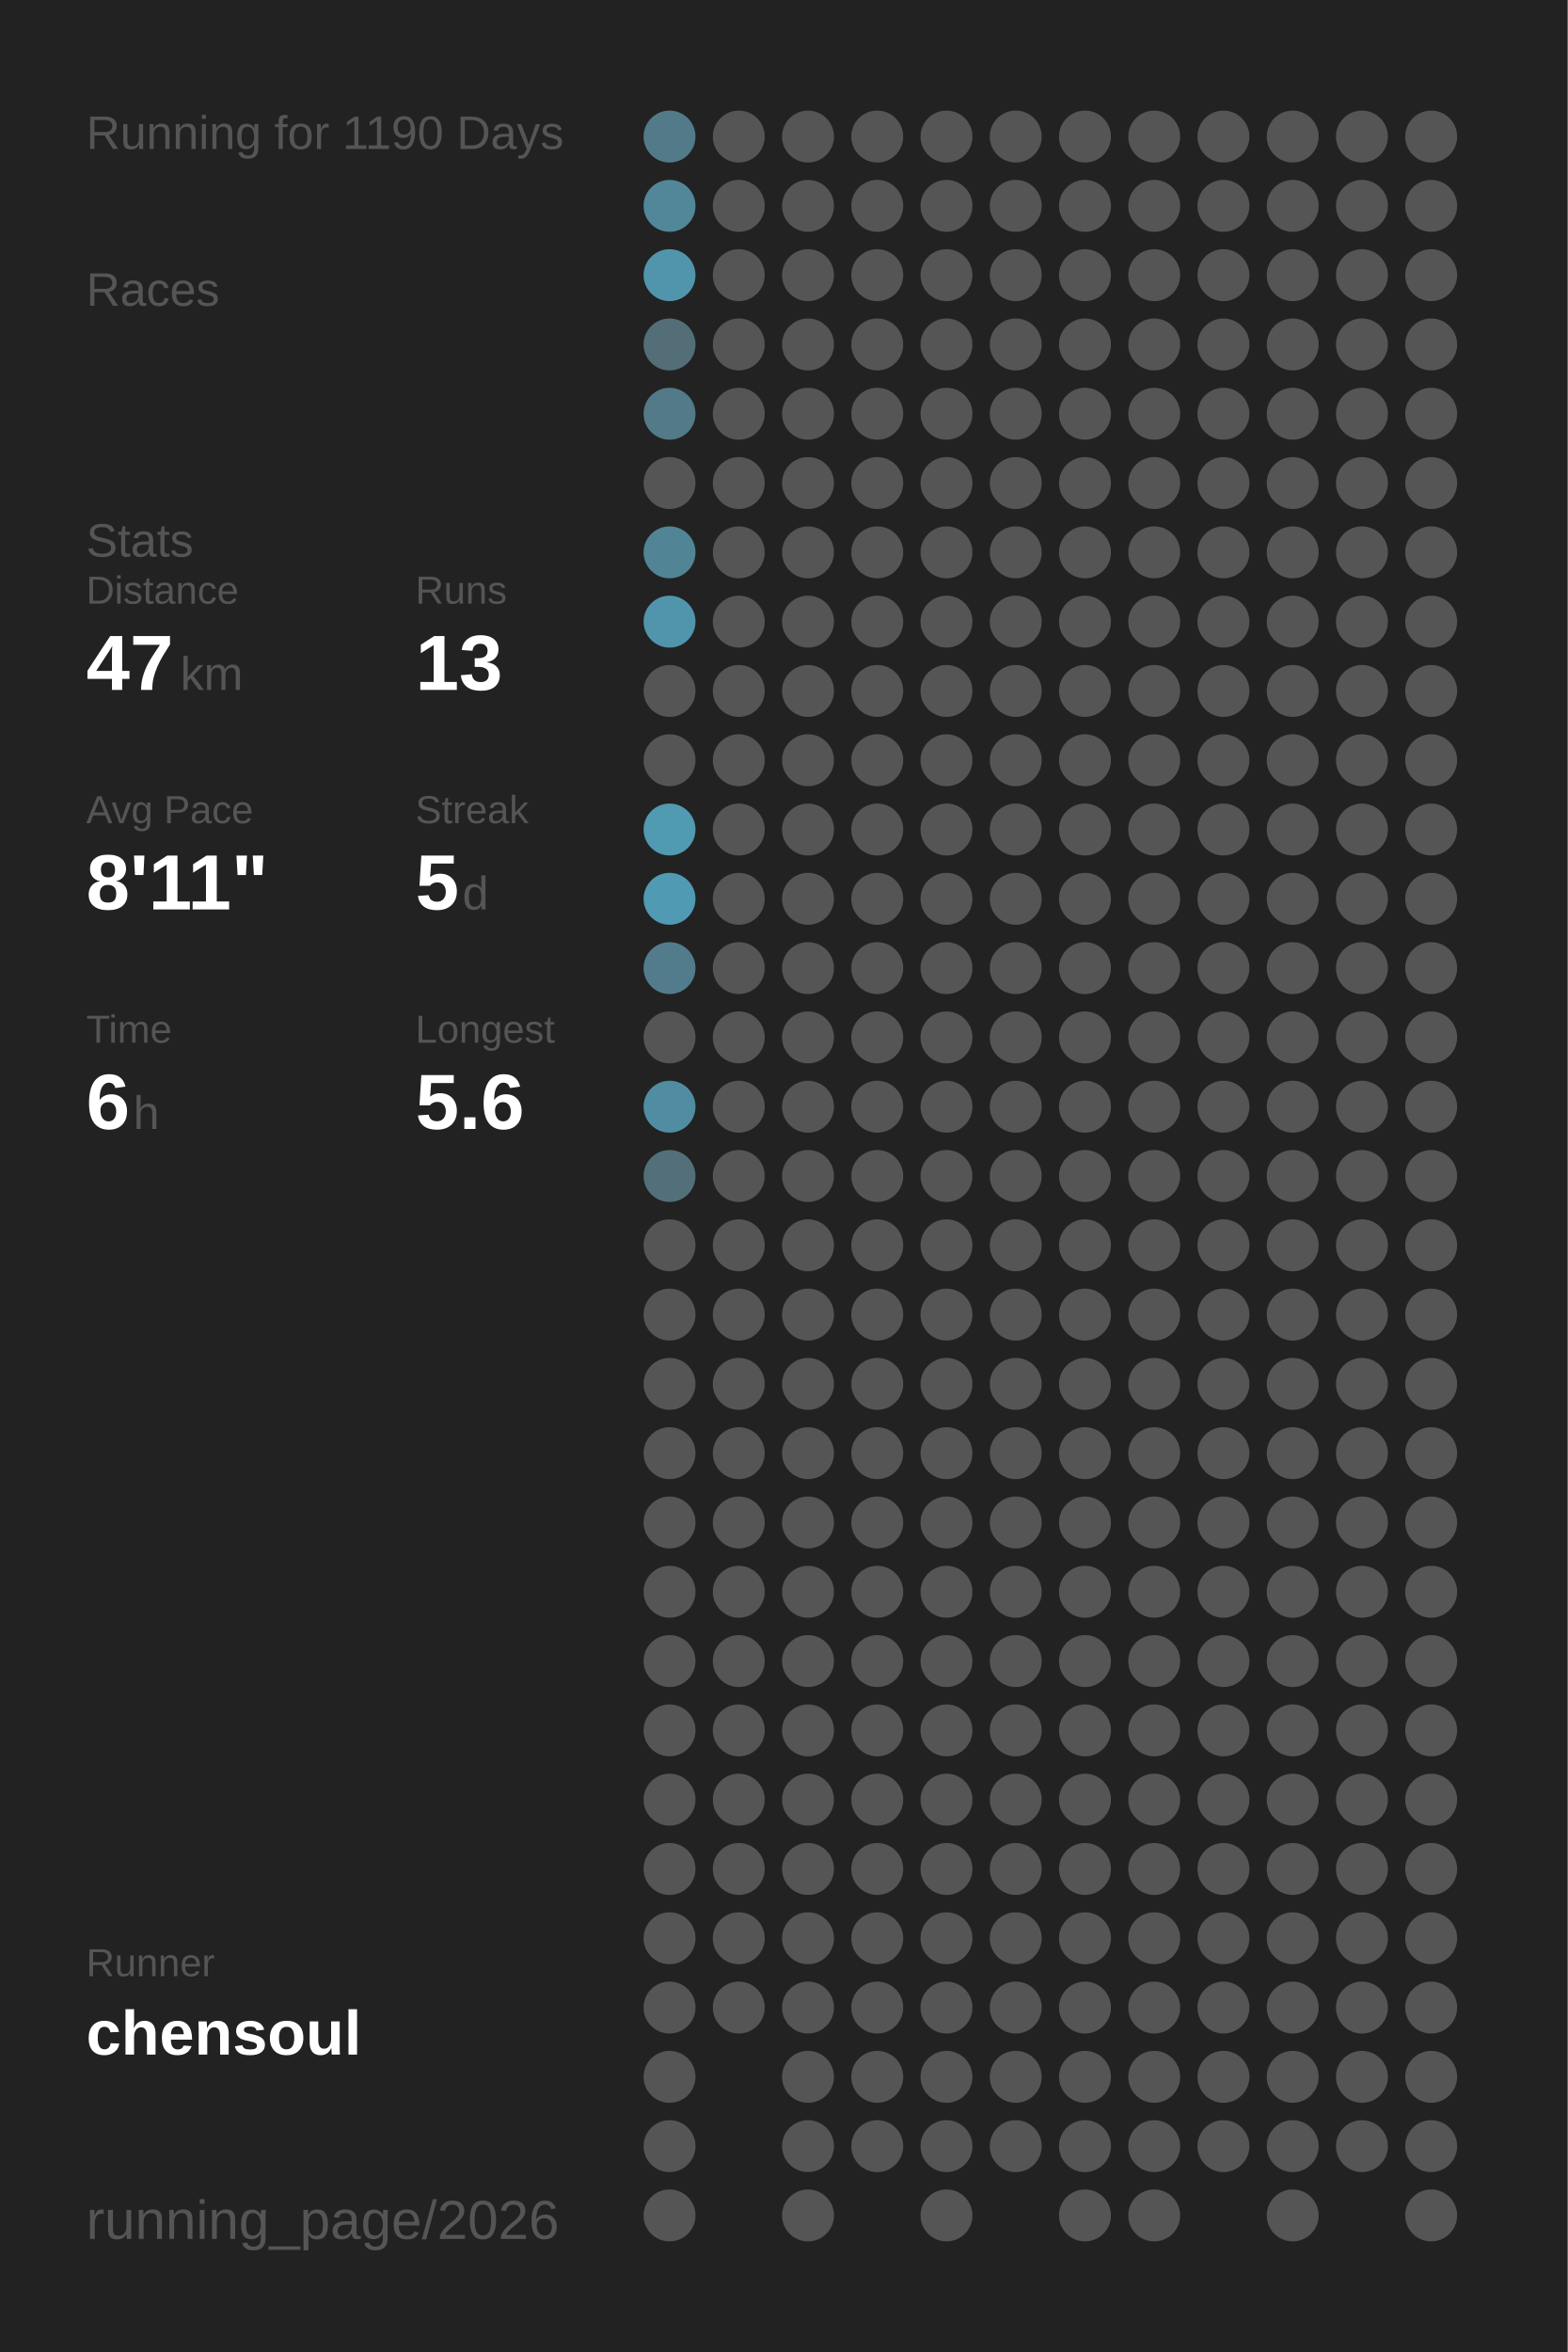
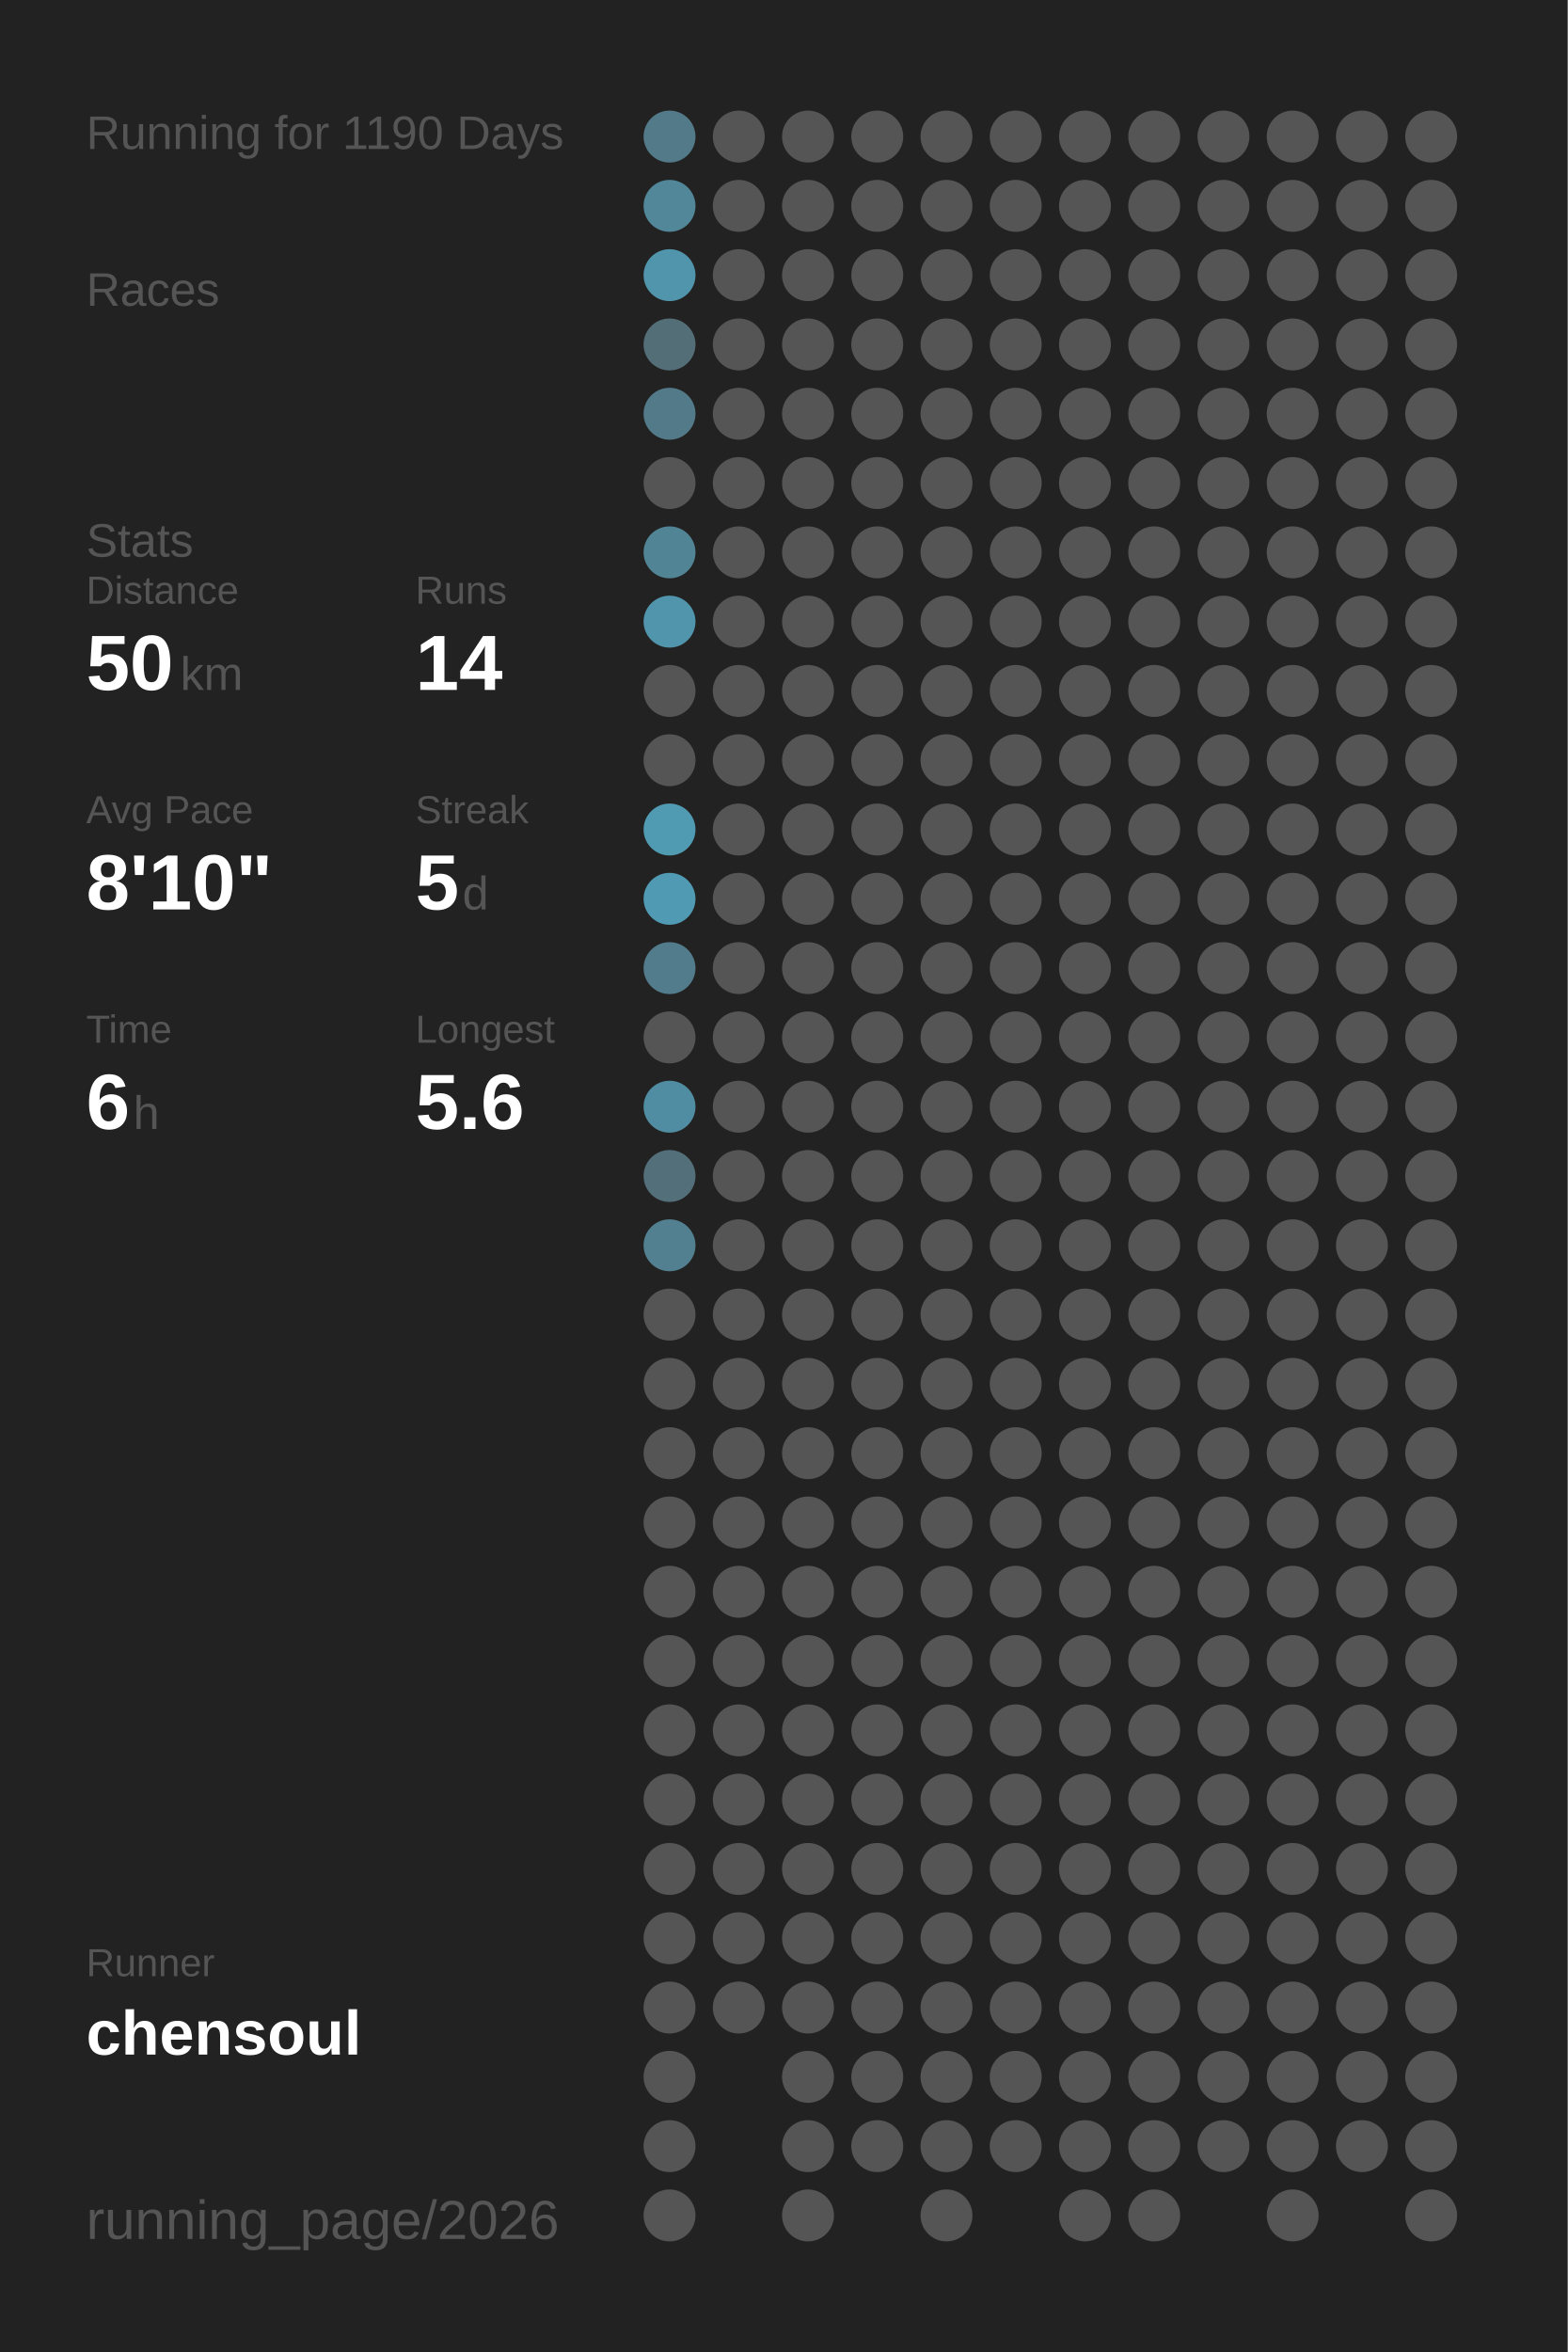
<svg xmlns="http://www.w3.org/2000/svg" baseProfile="full" height="300mm" version="1.1" viewBox="0,0,200,300" width="200mm">
  <defs />
  <rect fill="#222222" height="300" width="200" x="0" y="0" />
  <text fill="#555555" style="font-size:6px; font-family:Arial;" x="11" y="19">Running for 1190 Days</text>
  <text fill="#555555" style="font-size:6px; font-family:Arial;" x="11" y="39">Races</text>
  <text fill="#555555" style="font-size:6px; font-family:Arial;" x="11" y="71">Stats</text>
  <text fill="#555555" style="font-size:5px; font-family:Arial;" x="11" y="77">Distance</text>
-   <text fill="#FFFFFF" style="font-size:10px; font-family:Arial; font-weight:bold;" x="11" y="88">47</text>
+   <text fill="#FFFFFF" style="font-size:10px; font-family:Arial; font-weight:bold;" x="11" y="88">50</text>
  <text fill="#555555" style="font-size:6px; font-family:Arial;" x="23" y="88">km</text>
  <text fill="#555555" style="font-size:5px; font-family:Arial;" x="53" y="77">Runs</text>
-   <text fill="#FFFFFF" style="font-size:10px; font-family:Arial; font-weight:bold;" x="53" y="88">13</text>
+   <text fill="#FFFFFF" style="font-size:10px; font-family:Arial; font-weight:bold;" x="53" y="88">14</text>
  <text fill="#555555" style="font-size:5px; font-family:Arial;" x="11" y="105">Avg Pace</text>
-   <text fill="#FFFFFF" style="font-size:10px; font-family:Arial; font-weight:bold;" x="11" y="116">8'11"</text>
+   <text fill="#FFFFFF" style="font-size:10px; font-family:Arial; font-weight:bold;" x="11" y="116">8'10"</text>
  <text fill="#555555" style="font-size:5px; font-family:Arial;" x="53" y="105">Streak</text>
  <text fill="#FFFFFF" style="font-size:10px; font-family:Arial; font-weight:bold;" x="53" y="116">5</text>
  <text fill="#555555" style="font-size:6px; font-family:Arial;" x="59" y="116">d</text>
  <text fill="#555555" style="font-size:5px; font-family:Arial;" x="11" y="133">Time</text>
  <text fill="#FFFFFF" style="font-size:10px; font-family:Arial; font-weight:bold;" x="11" y="144">6</text>
  <text fill="#555555" style="font-size:6px; font-family:Arial;" x="17" y="144">h</text>
  <text fill="#555555" style="font-size:5px; font-family:Arial;" x="53" y="133">Longest</text>
  <text fill="#FFFFFF" style="font-size:10px; font-family:Arial; font-weight:bold;" x="53" y="144">5.6</text>
  <text fill="#555555" style="font-size:5px; font-family:Arial;" x="11" y="252.065">Runner</text>
  <text fill="#FFFFFF" style="font-size:8px; font-family:Arial; font-weight:bold;" x="11" y="262.065">chensoul</text>
  <text fill="#555555" style="font-size:7px; font-family:Arial;" x="11" y="285.581">running_page/2026</text>
  <circle cx="85.417" cy="17.419" fill="#527a88" r="3.312" />
  <circle cx="85.417" cy="26.258" fill="#518799" r="3.312" />
  <circle cx="85.417" cy="35.097" fill="#5095ac" r="3.312" />
  <circle cx="85.417" cy="43.935" fill="#536e77" r="3.312" />
  <circle cx="85.417" cy="52.774" fill="#527a88" r="3.312" />
  <circle cx="85.417" cy="61.613" fill="#555555" r="3.312" />
  <circle cx="85.417" cy="70.452" fill="#518495" r="3.312" />
  <circle cx="85.417" cy="79.29" fill="#5095ac" r="3.312" />
  <circle cx="85.417" cy="88.129" fill="#555555" r="3.312" />
  <circle cx="85.417" cy="96.968" fill="#555555" r="3.312" />
  <circle cx="85.417" cy="105.806" fill="#509ab2" r="3.312" />
  <circle cx="85.417" cy="114.645" fill="#509ab3" r="3.312" />
  <circle cx="85.417" cy="123.484" fill="#527c8b" r="3.312" />
  <circle cx="85.417" cy="132.323" fill="#555555" r="3.312" />
  <circle cx="85.417" cy="141.161" fill="#518da2" r="3.312" />
  <circle cx="85.417" cy="150" fill="#536f79" r="3.312" />
-   <circle cx="85.417" cy="158.839" fill="#555555" r="3.312" />
+   <circle cx="85.417" cy="158.839" fill="#528090" r="3.312" />
  <circle cx="85.417" cy="167.677" fill="#555555" r="3.312" />
  <circle cx="85.417" cy="176.516" fill="#555555" r="3.312" />
  <circle cx="85.417" cy="185.355" fill="#555555" r="3.312" />
  <circle cx="85.417" cy="194.194" fill="#555555" r="3.312" />
  <circle cx="85.417" cy="203.032" fill="#555555" r="3.312" />
  <circle cx="85.417" cy="211.871" fill="#555555" r="3.312" />
  <circle cx="85.417" cy="220.71" fill="#555555" r="3.312" />
  <circle cx="85.417" cy="229.548" fill="#555555" r="3.312" />
  <circle cx="85.417" cy="238.387" fill="#555555" r="3.312" />
  <circle cx="85.417" cy="247.226" fill="#555555" r="3.312" />
  <circle cx="85.417" cy="256.065" fill="#555555" r="3.312" />
  <circle cx="85.417" cy="264.903" fill="#555555" r="3.312" />
  <circle cx="85.417" cy="273.742" fill="#555555" r="3.312" />
  <circle cx="85.417" cy="282.581" fill="#555555" r="3.312" />
  <circle cx="94.25" cy="17.419" fill="#555555" r="3.312" />
  <circle cx="94.25" cy="26.258" fill="#555555" r="3.312" />
  <circle cx="94.25" cy="35.097" fill="#555555" r="3.312" />
  <circle cx="94.25" cy="43.935" fill="#555555" r="3.312" />
  <circle cx="94.25" cy="52.774" fill="#555555" r="3.312" />
  <circle cx="94.25" cy="61.613" fill="#555555" r="3.312" />
  <circle cx="94.25" cy="70.452" fill="#555555" r="3.312" />
  <circle cx="94.25" cy="79.29" fill="#555555" r="3.312" />
  <circle cx="94.25" cy="88.129" fill="#555555" r="3.312" />
  <circle cx="94.25" cy="96.968" fill="#555555" r="3.312" />
  <circle cx="94.25" cy="105.806" fill="#555555" r="3.312" />
  <circle cx="94.25" cy="114.645" fill="#555555" r="3.312" />
  <circle cx="94.25" cy="123.484" fill="#555555" r="3.312" />
  <circle cx="94.25" cy="132.323" fill="#555555" r="3.312" />
  <circle cx="94.25" cy="141.161" fill="#555555" r="3.312" />
  <circle cx="94.25" cy="150" fill="#555555" r="3.312" />
  <circle cx="94.25" cy="158.839" fill="#555555" r="3.312" />
  <circle cx="94.25" cy="167.677" fill="#555555" r="3.312" />
  <circle cx="94.25" cy="176.516" fill="#555555" r="3.312" />
  <circle cx="94.25" cy="185.355" fill="#555555" r="3.312" />
  <circle cx="94.25" cy="194.194" fill="#555555" r="3.312" />
  <circle cx="94.25" cy="203.032" fill="#555555" r="3.312" />
  <circle cx="94.25" cy="211.871" fill="#555555" r="3.312" />
  <circle cx="94.25" cy="220.71" fill="#555555" r="3.312" />
  <circle cx="94.25" cy="229.548" fill="#555555" r="3.312" />
  <circle cx="94.25" cy="238.387" fill="#555555" r="3.312" />
  <circle cx="94.25" cy="247.226" fill="#555555" r="3.312" />
  <circle cx="94.25" cy="256.065" fill="#555555" r="3.312" />
  <circle cx="103.083" cy="17.419" fill="#555555" r="3.312" />
  <circle cx="103.083" cy="26.258" fill="#555555" r="3.312" />
  <circle cx="103.083" cy="35.097" fill="#555555" r="3.312" />
  <circle cx="103.083" cy="43.935" fill="#555555" r="3.312" />
  <circle cx="103.083" cy="52.774" fill="#555555" r="3.312" />
  <circle cx="103.083" cy="61.613" fill="#555555" r="3.312" />
  <circle cx="103.083" cy="70.452" fill="#555555" r="3.312" />
  <circle cx="103.083" cy="79.29" fill="#555555" r="3.312" />
  <circle cx="103.083" cy="88.129" fill="#555555" r="3.312" />
  <circle cx="103.083" cy="96.968" fill="#555555" r="3.312" />
  <circle cx="103.083" cy="105.806" fill="#555555" r="3.312" />
  <circle cx="103.083" cy="114.645" fill="#555555" r="3.312" />
  <circle cx="103.083" cy="123.484" fill="#555555" r="3.312" />
  <circle cx="103.083" cy="132.323" fill="#555555" r="3.312" />
  <circle cx="103.083" cy="141.161" fill="#555555" r="3.312" />
  <circle cx="103.083" cy="150" fill="#555555" r="3.312" />
  <circle cx="103.083" cy="158.839" fill="#555555" r="3.312" />
  <circle cx="103.083" cy="167.677" fill="#555555" r="3.312" />
  <circle cx="103.083" cy="176.516" fill="#555555" r="3.312" />
  <circle cx="103.083" cy="185.355" fill="#555555" r="3.312" />
  <circle cx="103.083" cy="194.194" fill="#555555" r="3.312" />
  <circle cx="103.083" cy="203.032" fill="#555555" r="3.312" />
  <circle cx="103.083" cy="211.871" fill="#555555" r="3.312" />
  <circle cx="103.083" cy="220.71" fill="#555555" r="3.312" />
  <circle cx="103.083" cy="229.548" fill="#555555" r="3.312" />
  <circle cx="103.083" cy="238.387" fill="#555555" r="3.312" />
  <circle cx="103.083" cy="247.226" fill="#555555" r="3.312" />
  <circle cx="103.083" cy="256.065" fill="#555555" r="3.312" />
  <circle cx="103.083" cy="264.903" fill="#555555" r="3.312" />
  <circle cx="103.083" cy="273.742" fill="#555555" r="3.312" />
  <circle cx="103.083" cy="282.581" fill="#555555" r="3.312" />
  <circle cx="111.917" cy="17.419" fill="#555555" r="3.312" />
  <circle cx="111.917" cy="26.258" fill="#555555" r="3.312" />
  <circle cx="111.917" cy="35.097" fill="#555555" r="3.312" />
  <circle cx="111.917" cy="43.935" fill="#555555" r="3.312" />
  <circle cx="111.917" cy="52.774" fill="#555555" r="3.312" />
  <circle cx="111.917" cy="61.613" fill="#555555" r="3.312" />
  <circle cx="111.917" cy="70.452" fill="#555555" r="3.312" />
  <circle cx="111.917" cy="79.29" fill="#555555" r="3.312" />
  <circle cx="111.917" cy="88.129" fill="#555555" r="3.312" />
  <circle cx="111.917" cy="96.968" fill="#555555" r="3.312" />
  <circle cx="111.917" cy="105.806" fill="#555555" r="3.312" />
  <circle cx="111.917" cy="114.645" fill="#555555" r="3.312" />
  <circle cx="111.917" cy="123.484" fill="#555555" r="3.312" />
  <circle cx="111.917" cy="132.323" fill="#555555" r="3.312" />
  <circle cx="111.917" cy="141.161" fill="#555555" r="3.312" />
  <circle cx="111.917" cy="150" fill="#555555" r="3.312" />
  <circle cx="111.917" cy="158.839" fill="#555555" r="3.312" />
  <circle cx="111.917" cy="167.677" fill="#555555" r="3.312" />
  <circle cx="111.917" cy="176.516" fill="#555555" r="3.312" />
  <circle cx="111.917" cy="185.355" fill="#555555" r="3.312" />
  <circle cx="111.917" cy="194.194" fill="#555555" r="3.312" />
  <circle cx="111.917" cy="203.032" fill="#555555" r="3.312" />
  <circle cx="111.917" cy="211.871" fill="#555555" r="3.312" />
  <circle cx="111.917" cy="220.71" fill="#555555" r="3.312" />
  <circle cx="111.917" cy="229.548" fill="#555555" r="3.312" />
  <circle cx="111.917" cy="238.387" fill="#555555" r="3.312" />
  <circle cx="111.917" cy="247.226" fill="#555555" r="3.312" />
  <circle cx="111.917" cy="256.065" fill="#555555" r="3.312" />
  <circle cx="111.917" cy="264.903" fill="#555555" r="3.312" />
  <circle cx="111.917" cy="273.742" fill="#555555" r="3.312" />
  <circle cx="120.75" cy="17.419" fill="#555555" r="3.312" />
  <circle cx="120.75" cy="26.258" fill="#555555" r="3.312" />
  <circle cx="120.75" cy="35.097" fill="#555555" r="3.312" />
  <circle cx="120.75" cy="43.935" fill="#555555" r="3.312" />
  <circle cx="120.75" cy="52.774" fill="#555555" r="3.312" />
  <circle cx="120.75" cy="61.613" fill="#555555" r="3.312" />
  <circle cx="120.75" cy="70.452" fill="#555555" r="3.312" />
  <circle cx="120.75" cy="79.29" fill="#555555" r="3.312" />
  <circle cx="120.75" cy="88.129" fill="#555555" r="3.312" />
  <circle cx="120.75" cy="96.968" fill="#555555" r="3.312" />
  <circle cx="120.75" cy="105.806" fill="#555555" r="3.312" />
  <circle cx="120.75" cy="114.645" fill="#555555" r="3.312" />
  <circle cx="120.75" cy="123.484" fill="#555555" r="3.312" />
  <circle cx="120.75" cy="132.323" fill="#555555" r="3.312" />
  <circle cx="120.75" cy="141.161" fill="#555555" r="3.312" />
  <circle cx="120.75" cy="150" fill="#555555" r="3.312" />
  <circle cx="120.75" cy="158.839" fill="#555555" r="3.312" />
  <circle cx="120.75" cy="167.677" fill="#555555" r="3.312" />
  <circle cx="120.75" cy="176.516" fill="#555555" r="3.312" />
  <circle cx="120.75" cy="185.355" fill="#555555" r="3.312" />
  <circle cx="120.75" cy="194.194" fill="#555555" r="3.312" />
  <circle cx="120.75" cy="203.032" fill="#555555" r="3.312" />
  <circle cx="120.75" cy="211.871" fill="#555555" r="3.312" />
  <circle cx="120.75" cy="220.71" fill="#555555" r="3.312" />
  <circle cx="120.75" cy="229.548" fill="#555555" r="3.312" />
  <circle cx="120.75" cy="238.387" fill="#555555" r="3.312" />
  <circle cx="120.75" cy="247.226" fill="#555555" r="3.312" />
  <circle cx="120.75" cy="256.065" fill="#555555" r="3.312" />
  <circle cx="120.75" cy="264.903" fill="#555555" r="3.312" />
  <circle cx="120.75" cy="273.742" fill="#555555" r="3.312" />
  <circle cx="120.75" cy="282.581" fill="#555555" r="3.312" />
  <circle cx="129.583" cy="17.419" fill="#555555" r="3.312" />
  <circle cx="129.583" cy="26.258" fill="#555555" r="3.312" />
  <circle cx="129.583" cy="35.097" fill="#555555" r="3.312" />
  <circle cx="129.583" cy="43.935" fill="#555555" r="3.312" />
  <circle cx="129.583" cy="52.774" fill="#555555" r="3.312" />
  <circle cx="129.583" cy="61.613" fill="#555555" r="3.312" />
  <circle cx="129.583" cy="70.452" fill="#555555" r="3.312" />
  <circle cx="129.583" cy="79.29" fill="#555555" r="3.312" />
  <circle cx="129.583" cy="88.129" fill="#555555" r="3.312" />
  <circle cx="129.583" cy="96.968" fill="#555555" r="3.312" />
  <circle cx="129.583" cy="105.806" fill="#555555" r="3.312" />
  <circle cx="129.583" cy="114.645" fill="#555555" r="3.312" />
  <circle cx="129.583" cy="123.484" fill="#555555" r="3.312" />
  <circle cx="129.583" cy="132.323" fill="#555555" r="3.312" />
  <circle cx="129.583" cy="141.161" fill="#555555" r="3.312" />
  <circle cx="129.583" cy="150" fill="#555555" r="3.312" />
  <circle cx="129.583" cy="158.839" fill="#555555" r="3.312" />
  <circle cx="129.583" cy="167.677" fill="#555555" r="3.312" />
  <circle cx="129.583" cy="176.516" fill="#555555" r="3.312" />
  <circle cx="129.583" cy="185.355" fill="#555555" r="3.312" />
  <circle cx="129.583" cy="194.194" fill="#555555" r="3.312" />
  <circle cx="129.583" cy="203.032" fill="#555555" r="3.312" />
  <circle cx="129.583" cy="211.871" fill="#555555" r="3.312" />
  <circle cx="129.583" cy="220.71" fill="#555555" r="3.312" />
  <circle cx="129.583" cy="229.548" fill="#555555" r="3.312" />
  <circle cx="129.583" cy="238.387" fill="#555555" r="3.312" />
  <circle cx="129.583" cy="247.226" fill="#555555" r="3.312" />
  <circle cx="129.583" cy="256.065" fill="#555555" r="3.312" />
  <circle cx="129.583" cy="264.903" fill="#555555" r="3.312" />
  <circle cx="129.583" cy="273.742" fill="#555555" r="3.312" />
  <circle cx="138.417" cy="17.419" fill="#555555" r="3.312" />
  <circle cx="138.417" cy="26.258" fill="#555555" r="3.312" />
  <circle cx="138.417" cy="35.097" fill="#555555" r="3.312" />
  <circle cx="138.417" cy="43.935" fill="#555555" r="3.312" />
  <circle cx="138.417" cy="52.774" fill="#555555" r="3.312" />
  <circle cx="138.417" cy="61.613" fill="#555555" r="3.312" />
  <circle cx="138.417" cy="70.452" fill="#555555" r="3.312" />
  <circle cx="138.417" cy="79.29" fill="#555555" r="3.312" />
  <circle cx="138.417" cy="88.129" fill="#555555" r="3.312" />
  <circle cx="138.417" cy="96.968" fill="#555555" r="3.312" />
  <circle cx="138.417" cy="105.806" fill="#555555" r="3.312" />
  <circle cx="138.417" cy="114.645" fill="#555555" r="3.312" />
  <circle cx="138.417" cy="123.484" fill="#555555" r="3.312" />
  <circle cx="138.417" cy="132.323" fill="#555555" r="3.312" />
  <circle cx="138.417" cy="141.161" fill="#555555" r="3.312" />
  <circle cx="138.417" cy="150" fill="#555555" r="3.312" />
  <circle cx="138.417" cy="158.839" fill="#555555" r="3.312" />
  <circle cx="138.417" cy="167.677" fill="#555555" r="3.312" />
  <circle cx="138.417" cy="176.516" fill="#555555" r="3.312" />
  <circle cx="138.417" cy="185.355" fill="#555555" r="3.312" />
  <circle cx="138.417" cy="194.194" fill="#555555" r="3.312" />
  <circle cx="138.417" cy="203.032" fill="#555555" r="3.312" />
  <circle cx="138.417" cy="211.871" fill="#555555" r="3.312" />
  <circle cx="138.417" cy="220.71" fill="#555555" r="3.312" />
  <circle cx="138.417" cy="229.548" fill="#555555" r="3.312" />
  <circle cx="138.417" cy="238.387" fill="#555555" r="3.312" />
  <circle cx="138.417" cy="247.226" fill="#555555" r="3.312" />
  <circle cx="138.417" cy="256.065" fill="#555555" r="3.312" />
  <circle cx="138.417" cy="264.903" fill="#555555" r="3.312" />
  <circle cx="138.417" cy="273.742" fill="#555555" r="3.312" />
  <circle cx="138.417" cy="282.581" fill="#555555" r="3.312" />
  <circle cx="147.25" cy="17.419" fill="#555555" r="3.312" />
  <circle cx="147.25" cy="26.258" fill="#555555" r="3.312" />
  <circle cx="147.25" cy="35.097" fill="#555555" r="3.312" />
  <circle cx="147.25" cy="43.935" fill="#555555" r="3.312" />
  <circle cx="147.25" cy="52.774" fill="#555555" r="3.312" />
  <circle cx="147.25" cy="61.613" fill="#555555" r="3.312" />
  <circle cx="147.25" cy="70.452" fill="#555555" r="3.312" />
  <circle cx="147.25" cy="79.29" fill="#555555" r="3.312" />
  <circle cx="147.25" cy="88.129" fill="#555555" r="3.312" />
  <circle cx="147.25" cy="96.968" fill="#555555" r="3.312" />
  <circle cx="147.25" cy="105.806" fill="#555555" r="3.312" />
  <circle cx="147.25" cy="114.645" fill="#555555" r="3.312" />
  <circle cx="147.25" cy="123.484" fill="#555555" r="3.312" />
  <circle cx="147.25" cy="132.323" fill="#555555" r="3.312" />
  <circle cx="147.25" cy="141.161" fill="#555555" r="3.312" />
  <circle cx="147.25" cy="150" fill="#555555" r="3.312" />
  <circle cx="147.25" cy="158.839" fill="#555555" r="3.312" />
  <circle cx="147.25" cy="167.677" fill="#555555" r="3.312" />
  <circle cx="147.25" cy="176.516" fill="#555555" r="3.312" />
  <circle cx="147.25" cy="185.355" fill="#555555" r="3.312" />
  <circle cx="147.25" cy="194.194" fill="#555555" r="3.312" />
  <circle cx="147.25" cy="203.032" fill="#555555" r="3.312" />
  <circle cx="147.25" cy="211.871" fill="#555555" r="3.312" />
  <circle cx="147.25" cy="220.71" fill="#555555" r="3.312" />
  <circle cx="147.25" cy="229.548" fill="#555555" r="3.312" />
  <circle cx="147.25" cy="238.387" fill="#555555" r="3.312" />
  <circle cx="147.25" cy="247.226" fill="#555555" r="3.312" />
  <circle cx="147.25" cy="256.065" fill="#555555" r="3.312" />
  <circle cx="147.25" cy="264.903" fill="#555555" r="3.312" />
  <circle cx="147.25" cy="273.742" fill="#555555" r="3.312" />
  <circle cx="147.25" cy="282.581" fill="#555555" r="3.312" />
  <circle cx="156.083" cy="17.419" fill="#555555" r="3.312" />
  <circle cx="156.083" cy="26.258" fill="#555555" r="3.312" />
  <circle cx="156.083" cy="35.097" fill="#555555" r="3.312" />
  <circle cx="156.083" cy="43.935" fill="#555555" r="3.312" />
  <circle cx="156.083" cy="52.774" fill="#555555" r="3.312" />
  <circle cx="156.083" cy="61.613" fill="#555555" r="3.312" />
  <circle cx="156.083" cy="70.452" fill="#555555" r="3.312" />
  <circle cx="156.083" cy="79.29" fill="#555555" r="3.312" />
  <circle cx="156.083" cy="88.129" fill="#555555" r="3.312" />
  <circle cx="156.083" cy="96.968" fill="#555555" r="3.312" />
  <circle cx="156.083" cy="105.806" fill="#555555" r="3.312" />
  <circle cx="156.083" cy="114.645" fill="#555555" r="3.312" />
  <circle cx="156.083" cy="123.484" fill="#555555" r="3.312" />
  <circle cx="156.083" cy="132.323" fill="#555555" r="3.312" />
  <circle cx="156.083" cy="141.161" fill="#555555" r="3.312" />
  <circle cx="156.083" cy="150" fill="#555555" r="3.312" />
  <circle cx="156.083" cy="158.839" fill="#555555" r="3.312" />
  <circle cx="156.083" cy="167.677" fill="#555555" r="3.312" />
  <circle cx="156.083" cy="176.516" fill="#555555" r="3.312" />
  <circle cx="156.083" cy="185.355" fill="#555555" r="3.312" />
  <circle cx="156.083" cy="194.194" fill="#555555" r="3.312" />
  <circle cx="156.083" cy="203.032" fill="#555555" r="3.312" />
  <circle cx="156.083" cy="211.871" fill="#555555" r="3.312" />
  <circle cx="156.083" cy="220.71" fill="#555555" r="3.312" />
  <circle cx="156.083" cy="229.548" fill="#555555" r="3.312" />
  <circle cx="156.083" cy="238.387" fill="#555555" r="3.312" />
  <circle cx="156.083" cy="247.226" fill="#555555" r="3.312" />
  <circle cx="156.083" cy="256.065" fill="#555555" r="3.312" />
  <circle cx="156.083" cy="264.903" fill="#555555" r="3.312" />
  <circle cx="156.083" cy="273.742" fill="#555555" r="3.312" />
  <circle cx="164.917" cy="17.419" fill="#555555" r="3.312" />
  <circle cx="164.917" cy="26.258" fill="#555555" r="3.312" />
  <circle cx="164.917" cy="35.097" fill="#555555" r="3.312" />
  <circle cx="164.917" cy="43.935" fill="#555555" r="3.312" />
  <circle cx="164.917" cy="52.774" fill="#555555" r="3.312" />
  <circle cx="164.917" cy="61.613" fill="#555555" r="3.312" />
  <circle cx="164.917" cy="70.452" fill="#555555" r="3.312" />
  <circle cx="164.917" cy="79.29" fill="#555555" r="3.312" />
  <circle cx="164.917" cy="88.129" fill="#555555" r="3.312" />
  <circle cx="164.917" cy="96.968" fill="#555555" r="3.312" />
  <circle cx="164.917" cy="105.806" fill="#555555" r="3.312" />
  <circle cx="164.917" cy="114.645" fill="#555555" r="3.312" />
  <circle cx="164.917" cy="123.484" fill="#555555" r="3.312" />
  <circle cx="164.917" cy="132.323" fill="#555555" r="3.312" />
  <circle cx="164.917" cy="141.161" fill="#555555" r="3.312" />
  <circle cx="164.917" cy="150" fill="#555555" r="3.312" />
  <circle cx="164.917" cy="158.839" fill="#555555" r="3.312" />
  <circle cx="164.917" cy="167.677" fill="#555555" r="3.312" />
  <circle cx="164.917" cy="176.516" fill="#555555" r="3.312" />
  <circle cx="164.917" cy="185.355" fill="#555555" r="3.312" />
  <circle cx="164.917" cy="194.194" fill="#555555" r="3.312" />
  <circle cx="164.917" cy="203.032" fill="#555555" r="3.312" />
  <circle cx="164.917" cy="211.871" fill="#555555" r="3.312" />
  <circle cx="164.917" cy="220.71" fill="#555555" r="3.312" />
  <circle cx="164.917" cy="229.548" fill="#555555" r="3.312" />
  <circle cx="164.917" cy="238.387" fill="#555555" r="3.312" />
  <circle cx="164.917" cy="247.226" fill="#555555" r="3.312" />
  <circle cx="164.917" cy="256.065" fill="#555555" r="3.312" />
  <circle cx="164.917" cy="264.903" fill="#555555" r="3.312" />
  <circle cx="164.917" cy="273.742" fill="#555555" r="3.312" />
  <circle cx="164.917" cy="282.581" fill="#555555" r="3.312" />
  <circle cx="173.75" cy="17.419" fill="#555555" r="3.312" />
  <circle cx="173.75" cy="26.258" fill="#555555" r="3.312" />
  <circle cx="173.75" cy="35.097" fill="#555555" r="3.312" />
  <circle cx="173.75" cy="43.935" fill="#555555" r="3.312" />
  <circle cx="173.75" cy="52.774" fill="#555555" r="3.312" />
  <circle cx="173.75" cy="61.613" fill="#555555" r="3.312" />
  <circle cx="173.75" cy="70.452" fill="#555555" r="3.312" />
  <circle cx="173.75" cy="79.29" fill="#555555" r="3.312" />
  <circle cx="173.75" cy="88.129" fill="#555555" r="3.312" />
  <circle cx="173.75" cy="96.968" fill="#555555" r="3.312" />
  <circle cx="173.75" cy="105.806" fill="#555555" r="3.312" />
  <circle cx="173.75" cy="114.645" fill="#555555" r="3.312" />
  <circle cx="173.75" cy="123.484" fill="#555555" r="3.312" />
  <circle cx="173.75" cy="132.323" fill="#555555" r="3.312" />
  <circle cx="173.75" cy="141.161" fill="#555555" r="3.312" />
  <circle cx="173.75" cy="150" fill="#555555" r="3.312" />
  <circle cx="173.75" cy="158.839" fill="#555555" r="3.312" />
  <circle cx="173.75" cy="167.677" fill="#555555" r="3.312" />
  <circle cx="173.75" cy="176.516" fill="#555555" r="3.312" />
  <circle cx="173.75" cy="185.355" fill="#555555" r="3.312" />
  <circle cx="173.75" cy="194.194" fill="#555555" r="3.312" />
  <circle cx="173.75" cy="203.032" fill="#555555" r="3.312" />
  <circle cx="173.75" cy="211.871" fill="#555555" r="3.312" />
  <circle cx="173.75" cy="220.71" fill="#555555" r="3.312" />
  <circle cx="173.75" cy="229.548" fill="#555555" r="3.312" />
  <circle cx="173.75" cy="238.387" fill="#555555" r="3.312" />
  <circle cx="173.75" cy="247.226" fill="#555555" r="3.312" />
  <circle cx="173.75" cy="256.065" fill="#555555" r="3.312" />
  <circle cx="173.75" cy="264.903" fill="#555555" r="3.312" />
  <circle cx="173.75" cy="273.742" fill="#555555" r="3.312" />
  <circle cx="182.583" cy="17.419" fill="#555555" r="3.312" />
  <circle cx="182.583" cy="26.258" fill="#555555" r="3.312" />
  <circle cx="182.583" cy="35.097" fill="#555555" r="3.312" />
  <circle cx="182.583" cy="43.935" fill="#555555" r="3.312" />
  <circle cx="182.583" cy="52.774" fill="#555555" r="3.312" />
  <circle cx="182.583" cy="61.613" fill="#555555" r="3.312" />
  <circle cx="182.583" cy="70.452" fill="#555555" r="3.312" />
  <circle cx="182.583" cy="79.29" fill="#555555" r="3.312" />
  <circle cx="182.583" cy="88.129" fill="#555555" r="3.312" />
  <circle cx="182.583" cy="96.968" fill="#555555" r="3.312" />
  <circle cx="182.583" cy="105.806" fill="#555555" r="3.312" />
  <circle cx="182.583" cy="114.645" fill="#555555" r="3.312" />
  <circle cx="182.583" cy="123.484" fill="#555555" r="3.312" />
  <circle cx="182.583" cy="132.323" fill="#555555" r="3.312" />
  <circle cx="182.583" cy="141.161" fill="#555555" r="3.312" />
  <circle cx="182.583" cy="150" fill="#555555" r="3.312" />
  <circle cx="182.583" cy="158.839" fill="#555555" r="3.312" />
  <circle cx="182.583" cy="167.677" fill="#555555" r="3.312" />
  <circle cx="182.583" cy="176.516" fill="#555555" r="3.312" />
  <circle cx="182.583" cy="185.355" fill="#555555" r="3.312" />
  <circle cx="182.583" cy="194.194" fill="#555555" r="3.312" />
  <circle cx="182.583" cy="203.032" fill="#555555" r="3.312" />
  <circle cx="182.583" cy="211.871" fill="#555555" r="3.312" />
  <circle cx="182.583" cy="220.71" fill="#555555" r="3.312" />
  <circle cx="182.583" cy="229.548" fill="#555555" r="3.312" />
  <circle cx="182.583" cy="238.387" fill="#555555" r="3.312" />
  <circle cx="182.583" cy="247.226" fill="#555555" r="3.312" />
  <circle cx="182.583" cy="256.065" fill="#555555" r="3.312" />
  <circle cx="182.583" cy="264.903" fill="#555555" r="3.312" />
  <circle cx="182.583" cy="273.742" fill="#555555" r="3.312" />
  <circle cx="182.583" cy="282.581" fill="#555555" r="3.312" />
</svg>
